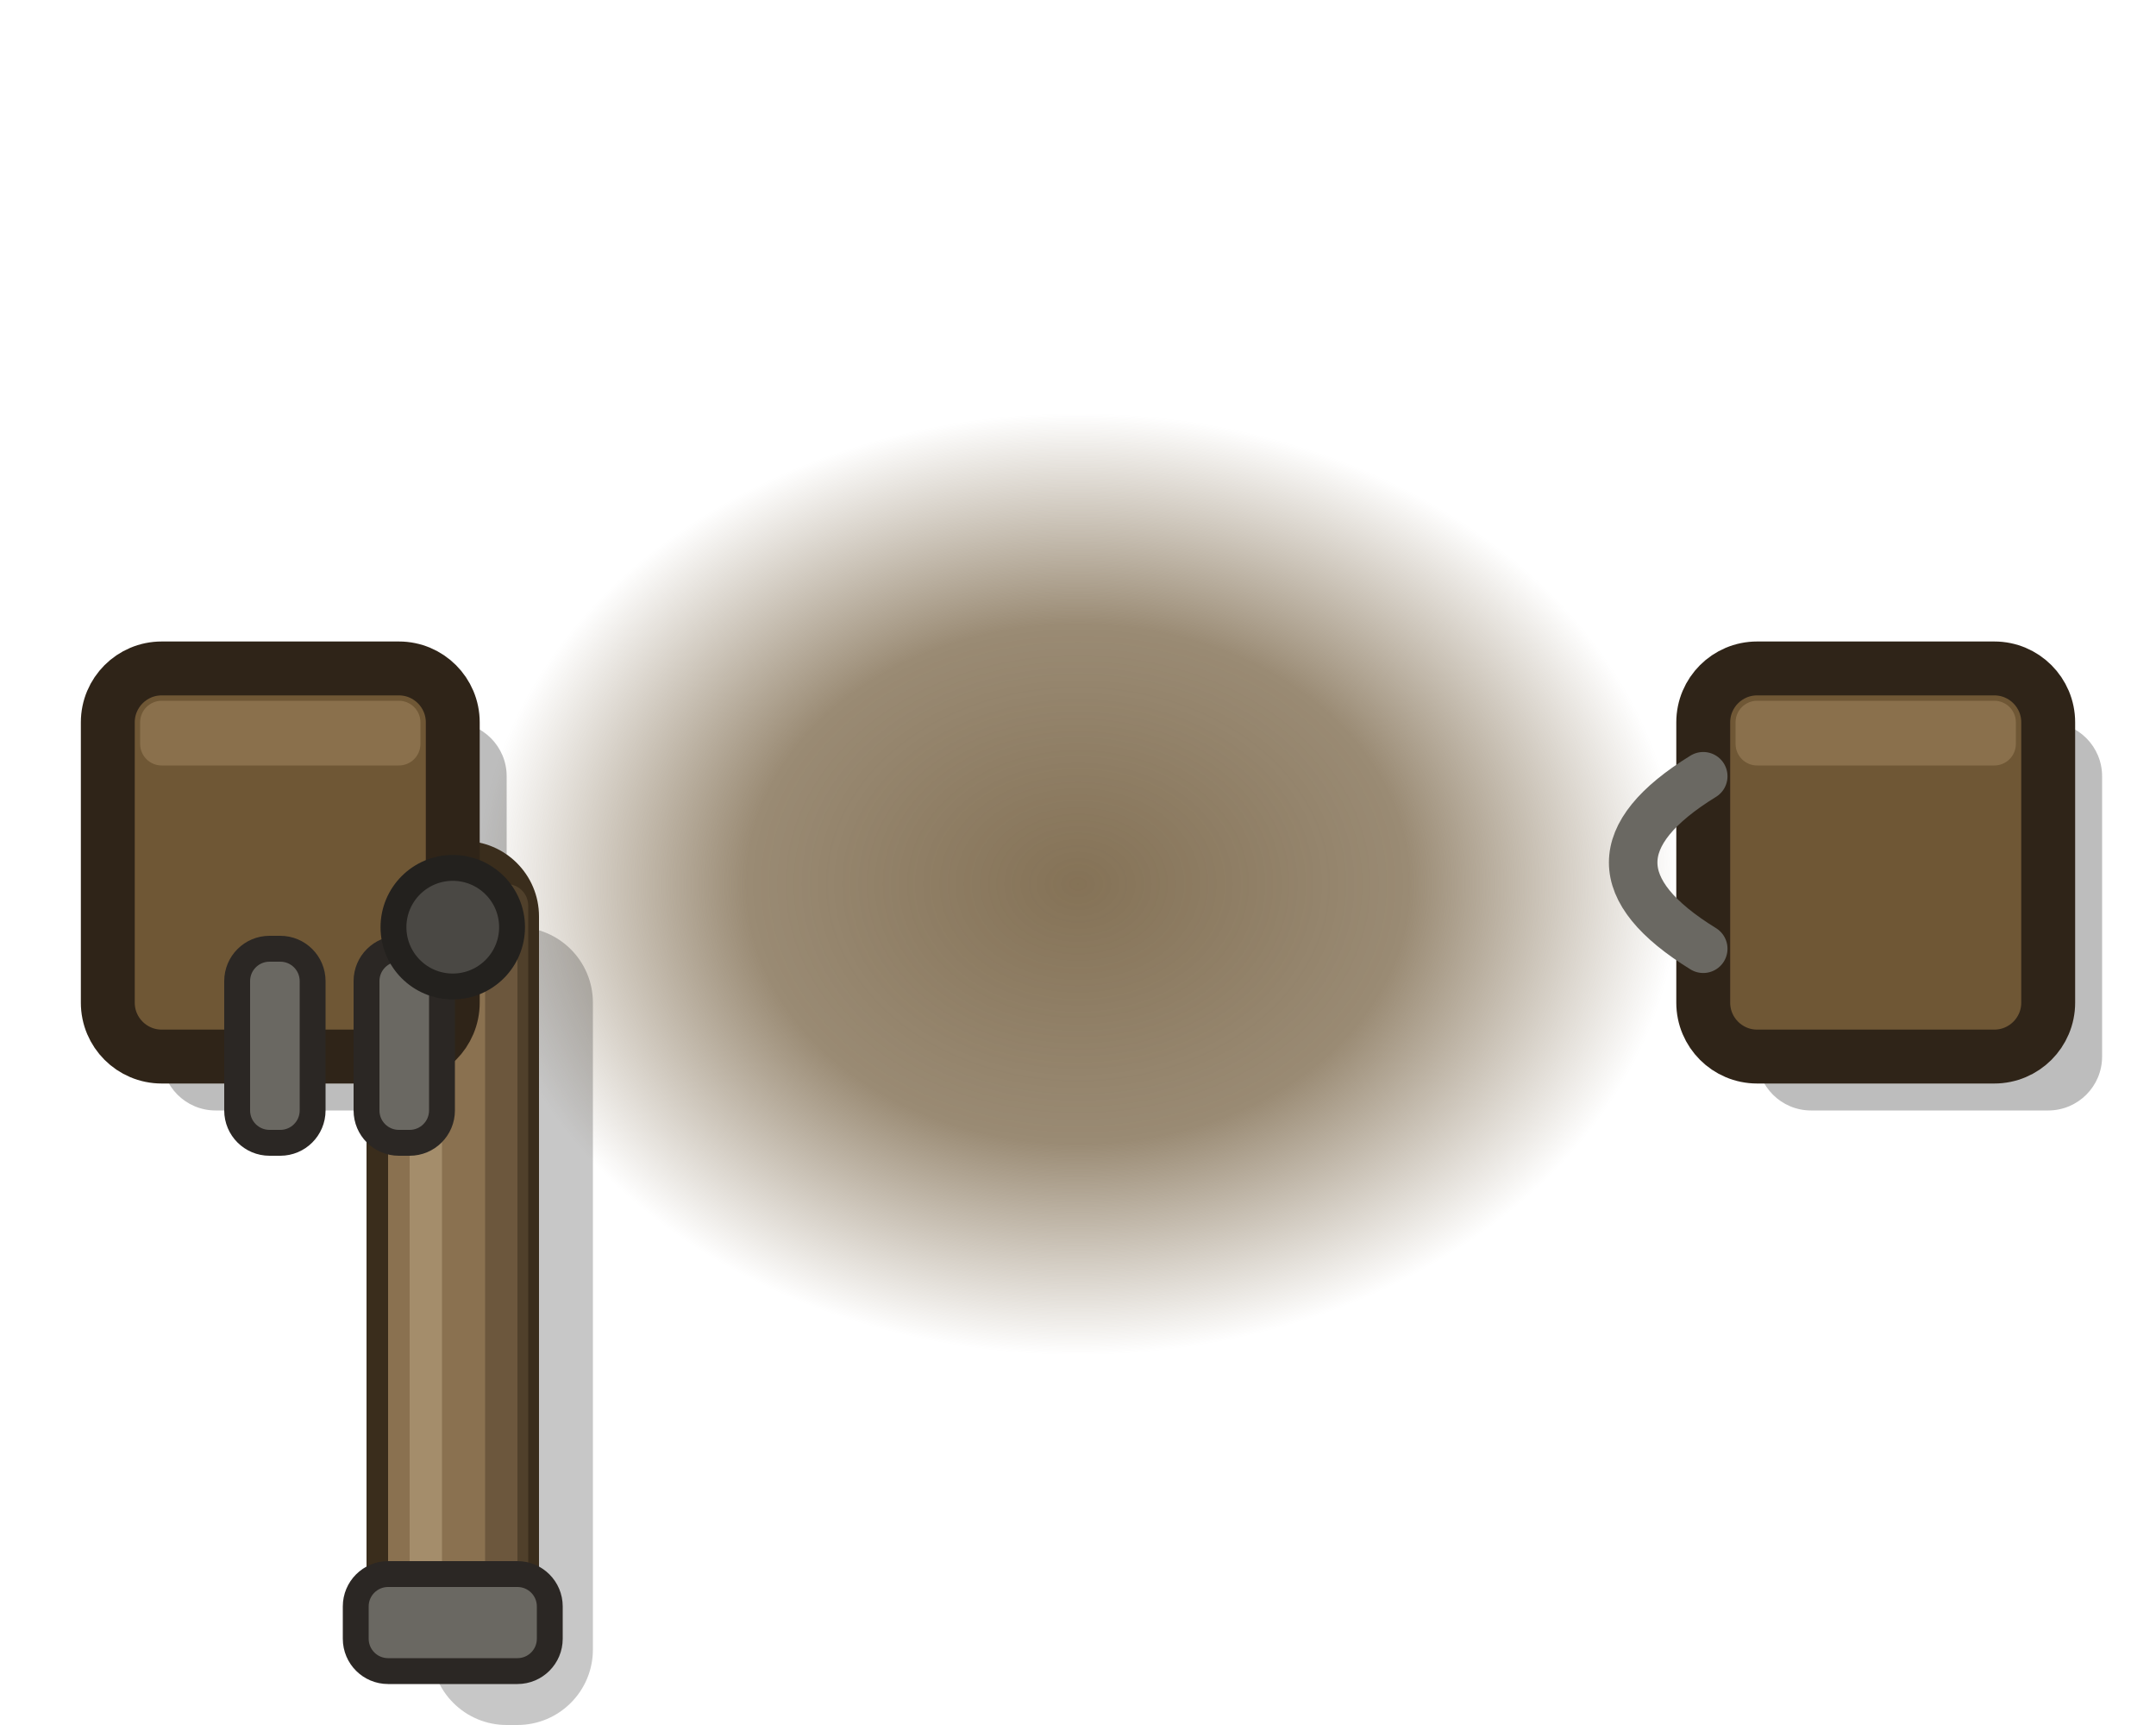
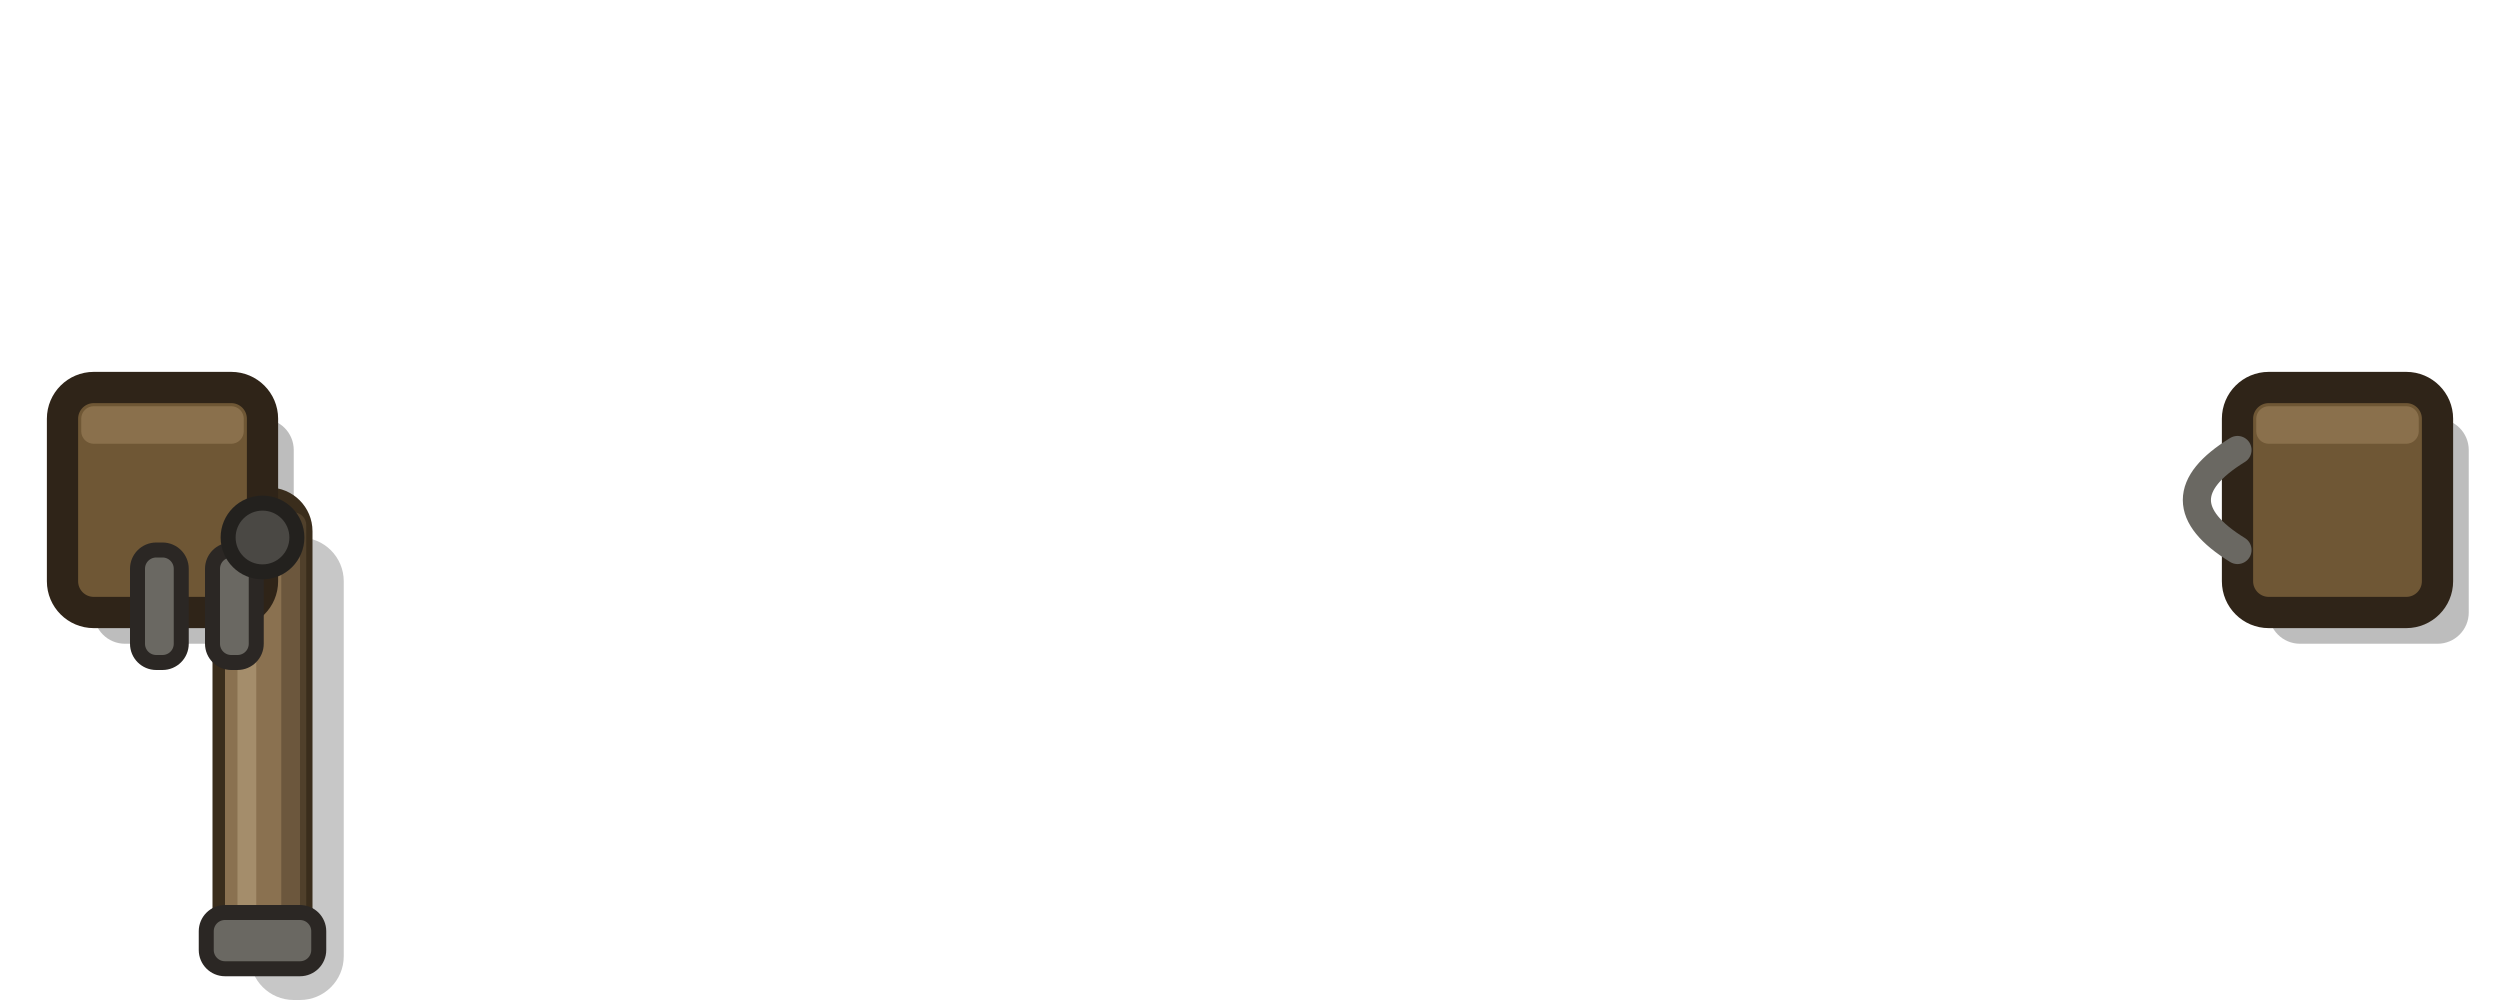
- <svg xmlns="http://www.w3.org/2000/svg" width="100%" height="100%" viewBox="0 0 200 160" preserveAspectRatio="none">
-   <defs>
-     <radialGradient id="gateWorn">
-       <stop offset="0" stop-color="#7a6648" stop-opacity="0.92" />
-       <stop offset="0.55" stop-color="#7a6648" stop-opacity="0.76" />
-       <stop offset="1" stop-color="#7a6648" stop-opacity="0" />
-     </radialGradient>
-   </defs>
-   <ellipse cx="100" cy="82" rx="56" ry="44" fill="url(#gateWorn)" />
+ <svg xmlns="http://www.w3.org/2000/svg" width="100%" height="100%" viewBox="0 0 400 160" preserveAspectRatio="none">
  <rect x="15" y="67" width="32" height="36" rx="5" fill="#000000" opacity="0.26" />
-   <rect x="163" y="67" width="32" height="36" rx="5" fill="#000000" opacity="0.26" />
+   <rect x="363" y="67" width="32" height="36" rx="5" fill="#000000" opacity="0.26" />
  <rect x="40" y="86" width="15" height="74" rx="7" fill="#000000" opacity="0.22" />
  <rect x="34" y="78" width="16" height="76" rx="7" fill="#3a2d1c" />
  <rect x="36" y="80" width="12" height="72" rx="5" fill="#8a7150" />
  <rect x="38" y="84" width="3" height="64" rx="1.5" fill="#bda986" opacity="0.5" />
  <rect x="45" y="82" width="4" height="68" rx="2" fill="#5c4a33" opacity="0.65" />
  <rect x="10" y="62" width="32" height="36" rx="5" fill="#6f5735" stroke="#2f2418" stroke-width="5" />
  <rect x="13" y="65" width="26" height="6" rx="2" fill="#a68a63" opacity="0.5" />
  <g fill="#6a6862" stroke="#2b2724" stroke-width="2.4">
    <rect x="22" y="88" width="7" height="18" rx="3" />
    <rect x="34" y="88" width="7" height="18" rx="3" />
  </g>
  <circle cx="42" cy="86" r="5.5" fill="#4a4844" stroke="#23211e" stroke-width="2.4" />
-   <rect x="158" y="62" width="32" height="36" rx="5" fill="#6f5735" stroke="#2f2418" stroke-width="5" />
-   <rect x="161" y="65" width="26" height="6" rx="2" fill="#a68a63" opacity="0.5" />
-   <path d="M158,72 Q145,80 158,88" fill="none" stroke="#6a6862" stroke-width="4.5" stroke-linecap="round" />
+   <rect x="358" y="62" width="32" height="36" rx="5" fill="#6f5735" stroke="#2f2418" stroke-width="5" />
+   <rect x="361" y="65" width="26" height="6" rx="2" fill="#a68a63" opacity="0.5" />
+   <path d="M358,72 Q345,80 358,88" fill="none" stroke="#6a6862" stroke-width="4.5" stroke-linecap="round" />
  <rect x="33" y="146" width="18" height="9" rx="3" fill="#6a6862" stroke="#2b2724" stroke-width="2.4" />
</svg>
